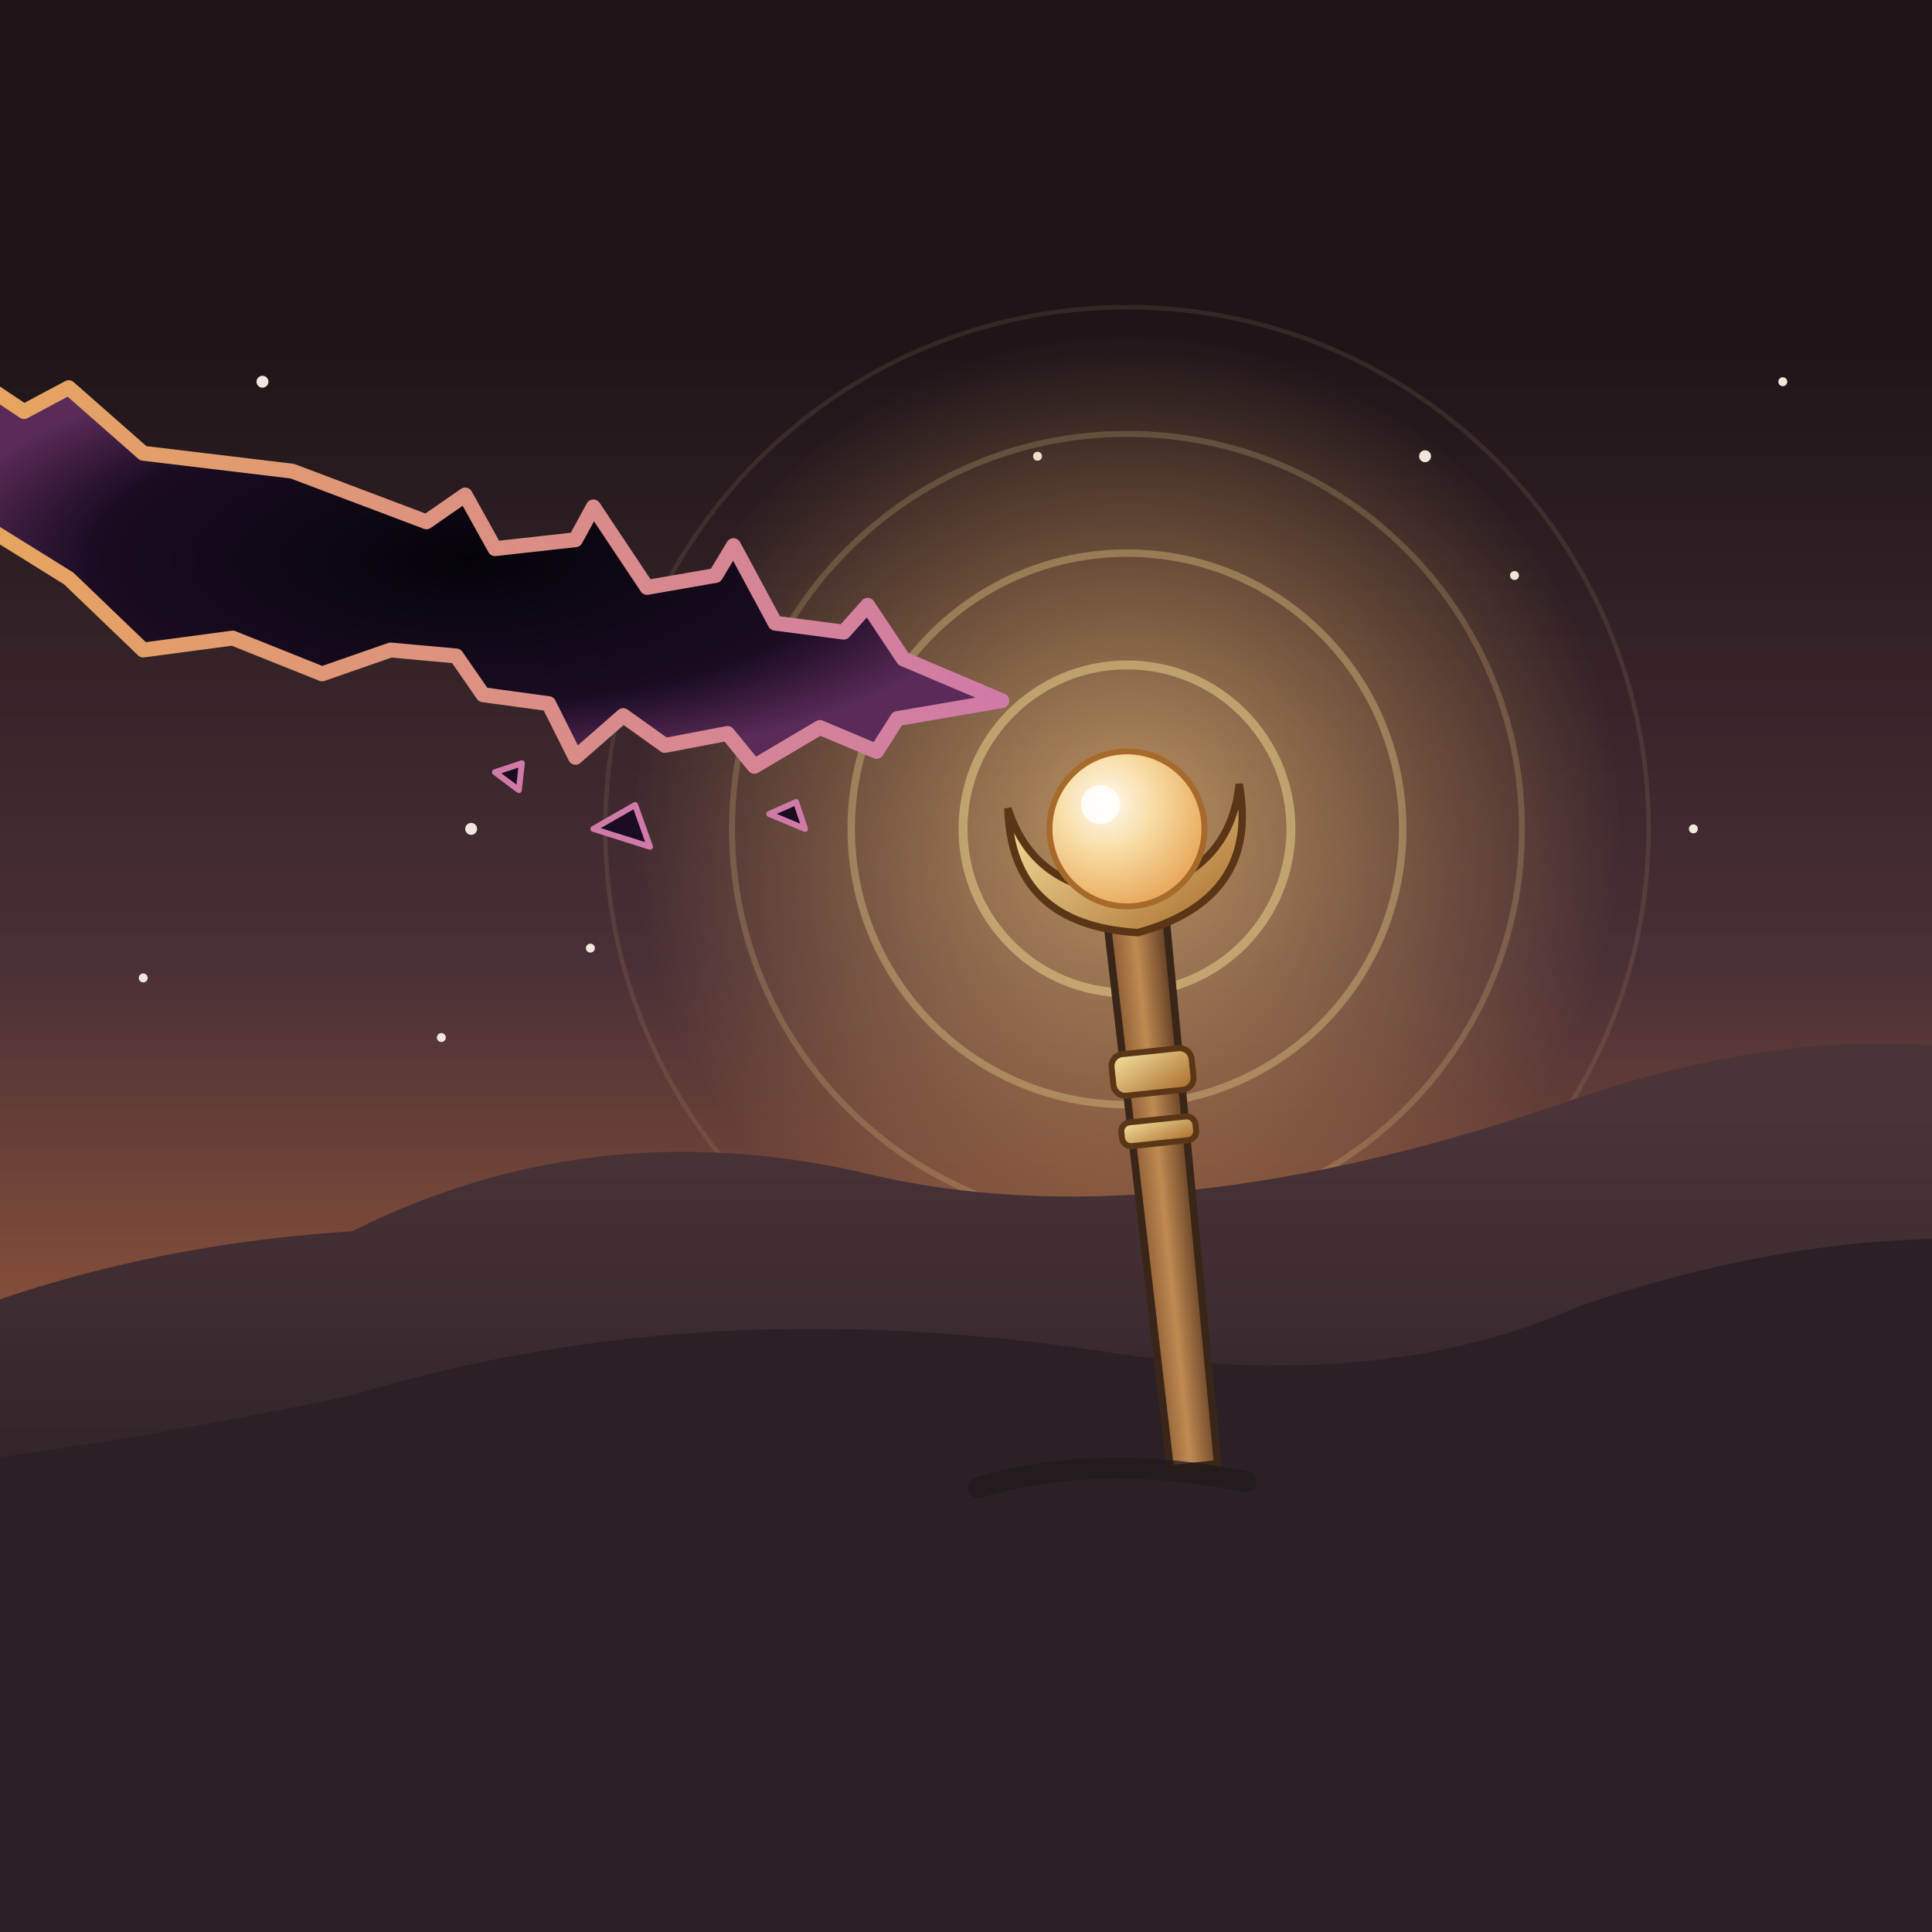
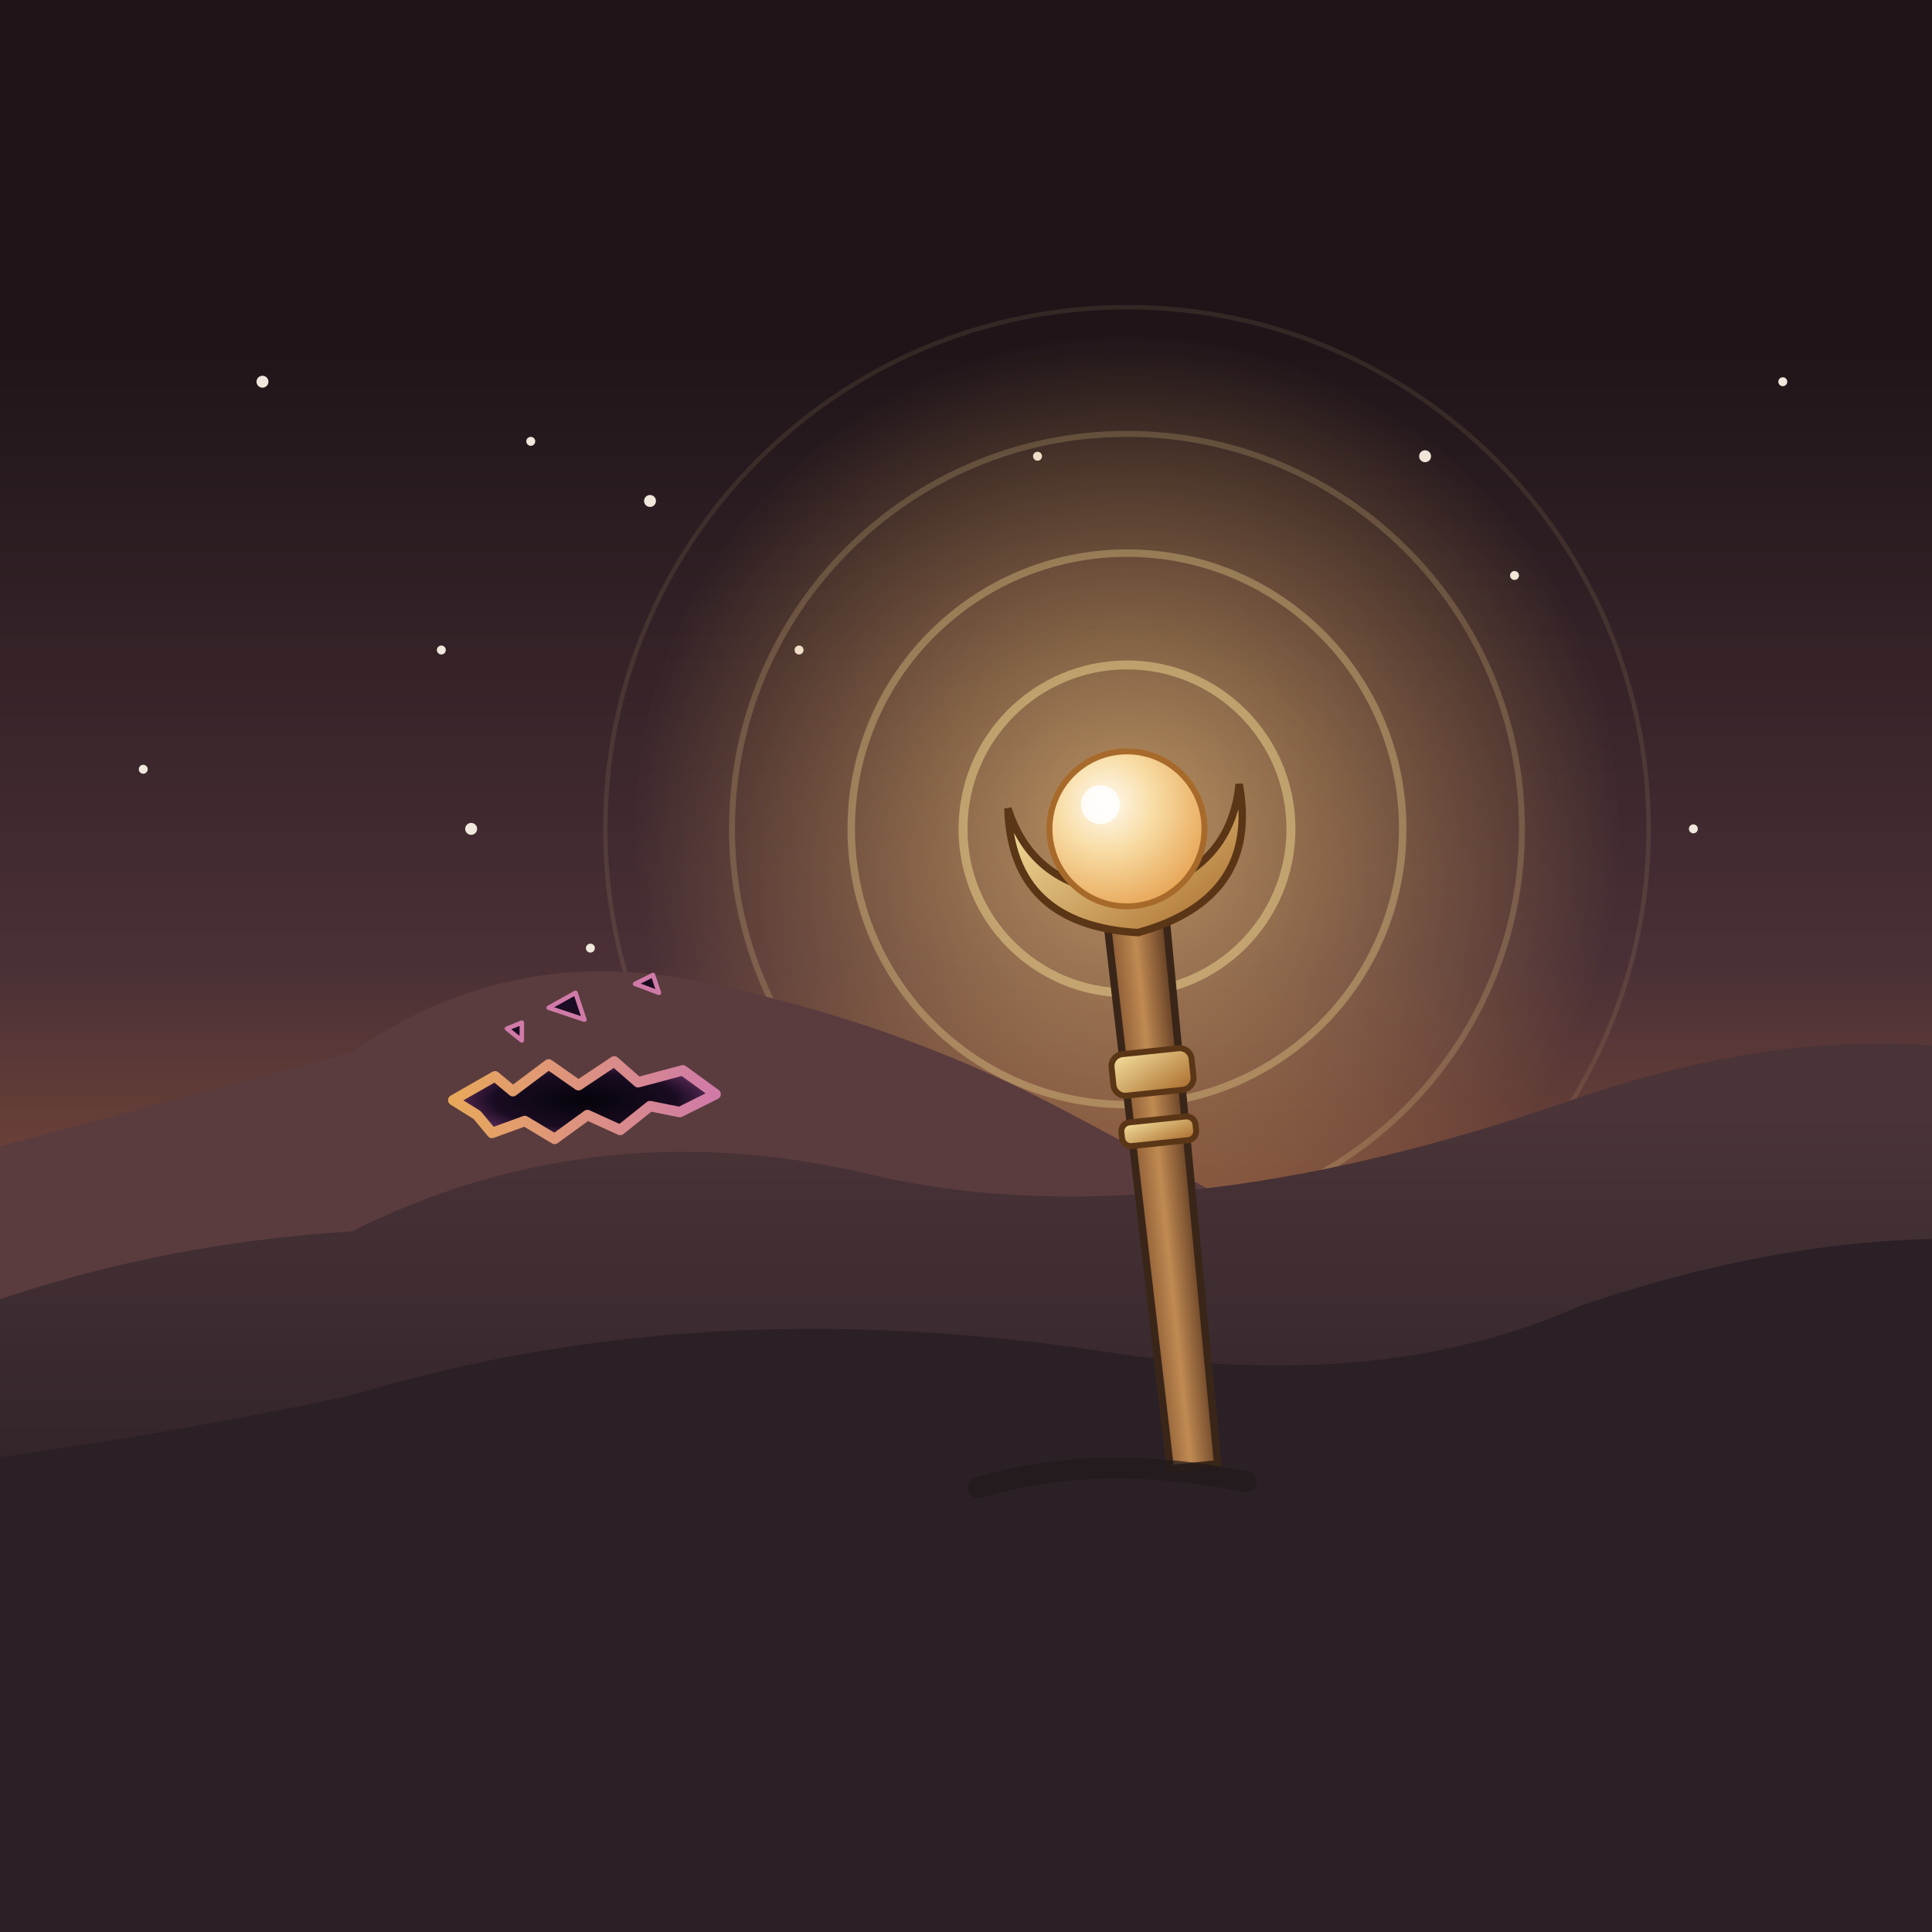
<svg xmlns="http://www.w3.org/2000/svg" width="1024" height="1024" viewBox="0 0 1024 1024">
  <defs>
    <linearGradient id="sky" gradientUnits="userSpaceOnUse" x1="0" y1="100" x2="0" y2="924">
      <stop offset="0" stop-color="#1f1519" />
      <stop offset="0.5" stop-color="#4a3036" />
      <stop offset="0.85" stop-color="#94573a" />
      <stop offset="1" stop-color="#b8703c" />
    </linearGradient>
    <radialGradient id="glow" cx="0.5" cy="0.5" r="0.5">
      <stop offset="0" stop-color="#f0c27a" stop-opacity="0.7" />
      <stop offset="1" stop-color="#e8a85a" stop-opacity="0" />
    </radialGradient>
    <linearGradient id="riftedge" x1="0" y1="0" x2="1" y2="0">
      <stop offset="0" stop-color="#e8a85a" />
      <stop offset="1" stop-color="#d07aa8" />
    </linearGradient>
    <radialGradient id="riftin" cx="0.5" cy="0.5" r="0.5">
      <stop offset="0" stop-color="#05030a" />
      <stop offset="0.7" stop-color="#1a0c22" />
      <stop offset="1" stop-color="#5a2a58" />
    </radialGradient>
    <linearGradient id="hill" gradientUnits="userSpaceOnUse" x1="0" y1="610" x2="0" y2="924">
      <stop offset="0" stop-color="#4a3438" />
      <stop offset="1" stop-color="#2b2026" />
    </linearGradient>
    <linearGradient id="wood" x1="0" y1="0" x2="1" y2="0">
      <stop offset="0" stop-color="#8a5a34" />
      <stop offset="0.45" stop-color="#c08a52" />
      <stop offset="1" stop-color="#5e3a22" />
    </linearGradient>
    <linearGradient id="bronze" x1="0" y1="0" x2="1" y2="1">
      <stop offset="0" stop-color="#f6e2a0" />
      <stop offset="1" stop-color="#a86a2a" />
    </linearGradient>
    <radialGradient id="orb" cx="0.38" cy="0.32" r="0.7">
      <stop offset="0" stop-color="#fffbf2" />
      <stop offset="0.45" stop-color="#f8dca4" />
      <stop offset="1" stop-color="#e8a85a" />
    </radialGradient>
  </defs>
  <g transform="translate(512 512) scale(0.79) translate(-512 -512)">
    <rect x="-200" y="-200" width="1450" height="1450" fill="url(#sky)" />
    <g fill="#f0e8dc">
      <circle cx="40" cy="120" r="4" />
      <circle cx="1000" cy="420" r="3" />
-       <circle cx="-40" cy="520" r="3" />
+       <circle cx="-40" cy="380" r="3" />
      <circle cx="1060" cy="120" r="3" />
      <circle cx="180" cy="420" r="4" />
      <circle cx="260" cy="500" r="3" />
      <circle cx="820" cy="170" r="4" />
      <circle cx="880" cy="250" r="3" />
      <circle cx="560" cy="170" r="3" />
-       <circle cx="160" cy="560" r="3" />
+       <circle cx="160" cy="300" r="3" />
+       <circle cx="300" cy="200" r="4" />
+       <circle cx="400" cy="300" r="3" />
+       <circle cx="220" cy="160" r="3" />
    </g>
    <circle cx="620" cy="420" r="330" fill="url(#glow)" />
    <g fill="none" stroke="#f0d890">
      <circle cx="620" cy="420" r="110" stroke-width="6" opacity="0.5" />
      <circle cx="620" cy="420" r="185" stroke-width="5" opacity="0.34" />
      <circle cx="620" cy="420" r="265" stroke-width="4" opacity="0.2" />
      <circle cx="620" cy="420" r="350" stroke-width="3" opacity="0.1" />
    </g>
-     <path d="M-180 100 L-120 140 L-90 124 L-40 168 L60 180 L150 214 L176 196 L196 232 L250 226 L262 204 L298 258 L344 250 L356 230 L384 282 L430 288 L446 270 L470 306 L536 334 L466 346 L452 368 L414 352 L370 378 L352 356 L310 364 L282 344 L250 372 L232 336 L188 330 L170 304 L126 300 L80 316 L20 292 L-40 300 L-90 252 L-180 196 Z" fill="url(#riftin)" stroke="url(#riftedge)" stroke-width="10" stroke-linejoin="round" />
-     <g fill="#1a0c22" stroke="#d07aa8" stroke-width="4" stroke-linejoin="round">
-       <path d="M262 420 L290 404 L300 432 Z" />
-       <path d="M380 410 L398 402 L404 420 Z" />
-       <path d="M196 382 L214 376 L212 394 Z" />
+     <path d="M-200 650 Q-50 610 100 570 Q200 500 320 520 Q460 546 580 610 Q660 652 740 700 L740 1250 L-200 1250 Z" fill="#5a3c3e" />
+     <path d="M168 602 L196 586 L208 596 L232 578 L252 592 L276 576 L292 590 L322 582 L344 598 L320 610 L300 606 L280 622 L258 612 L236 628 L216 616 L194 624 L184 612 Z" fill="url(#riftin)" stroke="url(#riftedge)" stroke-width="7" stroke-linejoin="round" />
+     <g fill="#1a0c22" stroke="#d07aa8" stroke-width="3" stroke-linejoin="round">
+       <path d="M232 540 L250 530 L256 548 Z" />
+       <path d="M290 524 L302 518 L306 530 Z" />
+       <path d="M204 554 L214 550 L214 562 Z" />
    </g>
    <path d="M-200 760 Q-60 700 100 690 Q260 610 440 650 Q640 700 924 600 Q1100 540 1250 580 L1250 1250 L-200 1250 Z" fill="url(#hill)" />
    <path d="M-200 850 Q-40 830 100 800 Q330 730 600 770 Q790 800 924 740 Q1100 680 1250 700 L1250 1250 L-200 1250 Z" fill="#2b2026" />
    <g transform="translate(620 420) rotate(-6)">
      <path d="M-20 44 L20 44 L16 430 L-16 430 Z" fill="url(#wood)" stroke="#3a2618" stroke-width="5" />
      <rect x="-27" y="150" width="54" height="28" rx="8" fill="url(#bronze)" stroke="#5a3616" stroke-width="4" />
      <rect x="-25" y="196" width="50" height="16" rx="6" fill="url(#bronze)" stroke="#5a3616" stroke-width="4" />
      <path d="M-78 -22 Q-84 56 0 70 Q84 56 78 -22 Q66 36 0 44 Q-66 36 -78 -22 Z" fill="url(#bronze)" stroke="#5a3616" stroke-width="5" />
      <circle cx="0" cy="0" r="52" fill="url(#orb)" stroke="#a86a2a" stroke-width="4" />
      <circle cx="-16" cy="-18" r="13" fill="#ffffff" opacity="0.85" />
    </g>
    <path d="M520 862 Q600 838 700 858" stroke="#1f181a" stroke-width="14" fill="none" stroke-linecap="round" opacity="0.7" />
  </g>
</svg>
